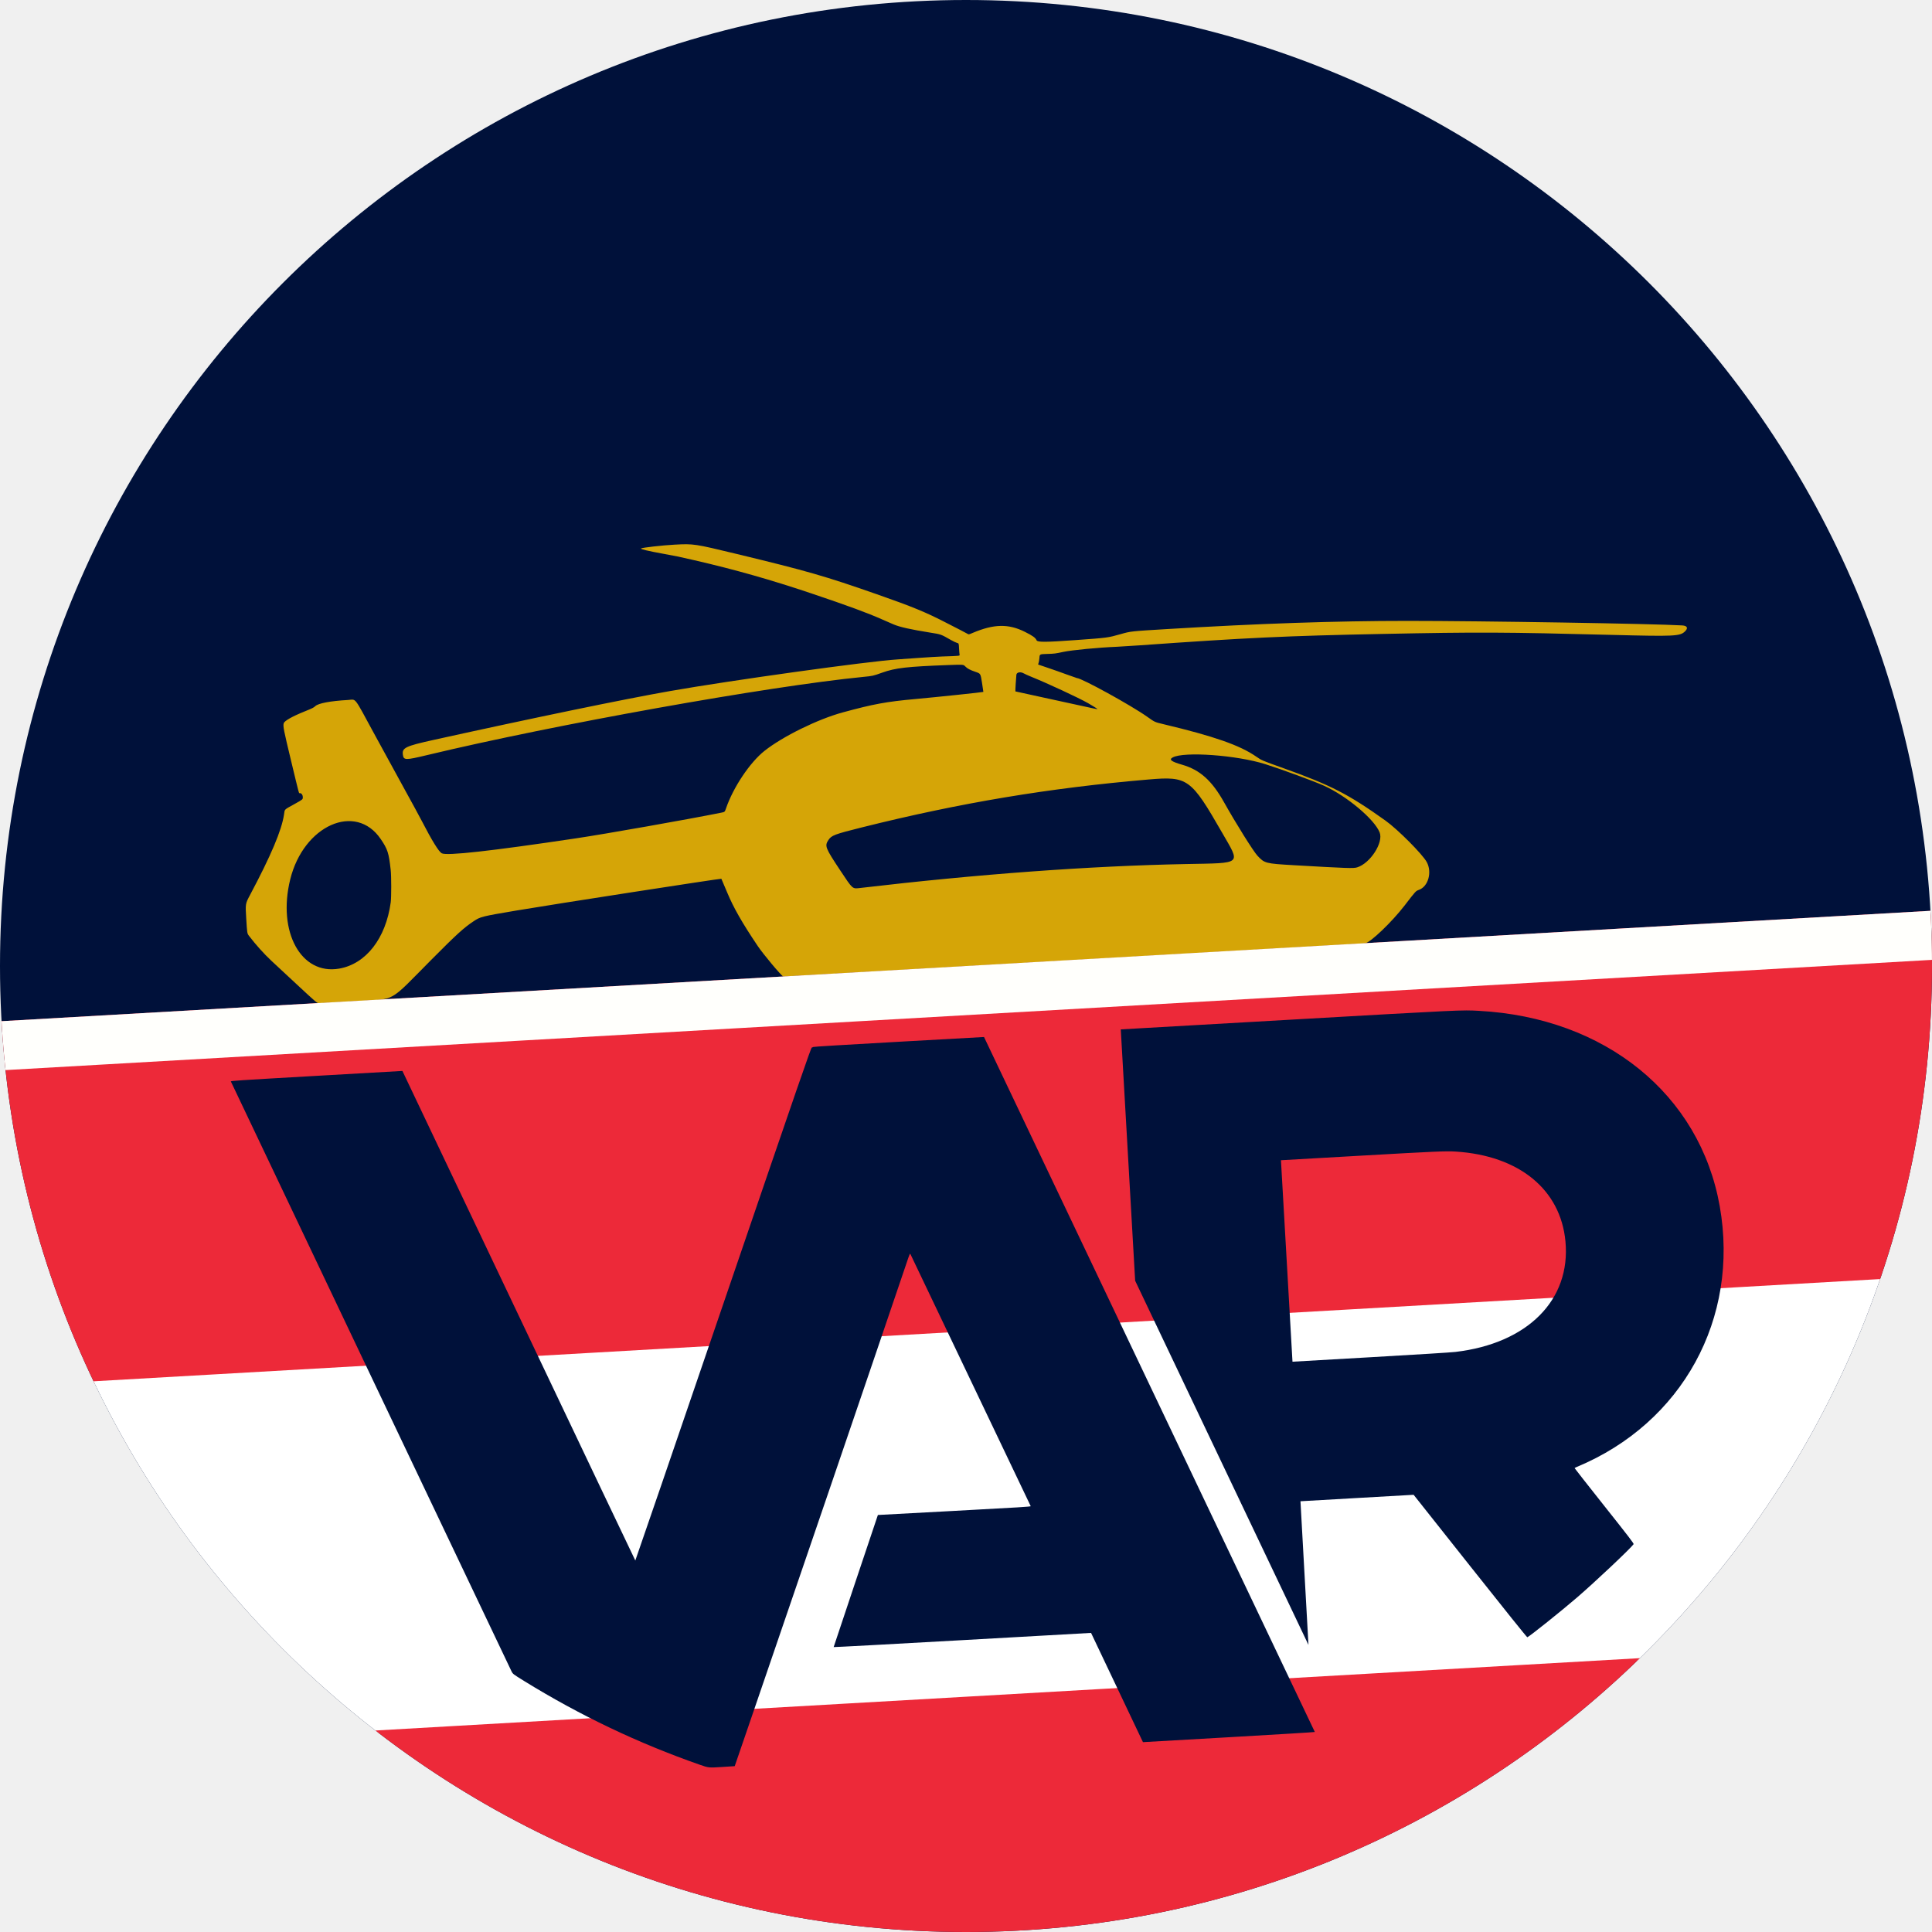
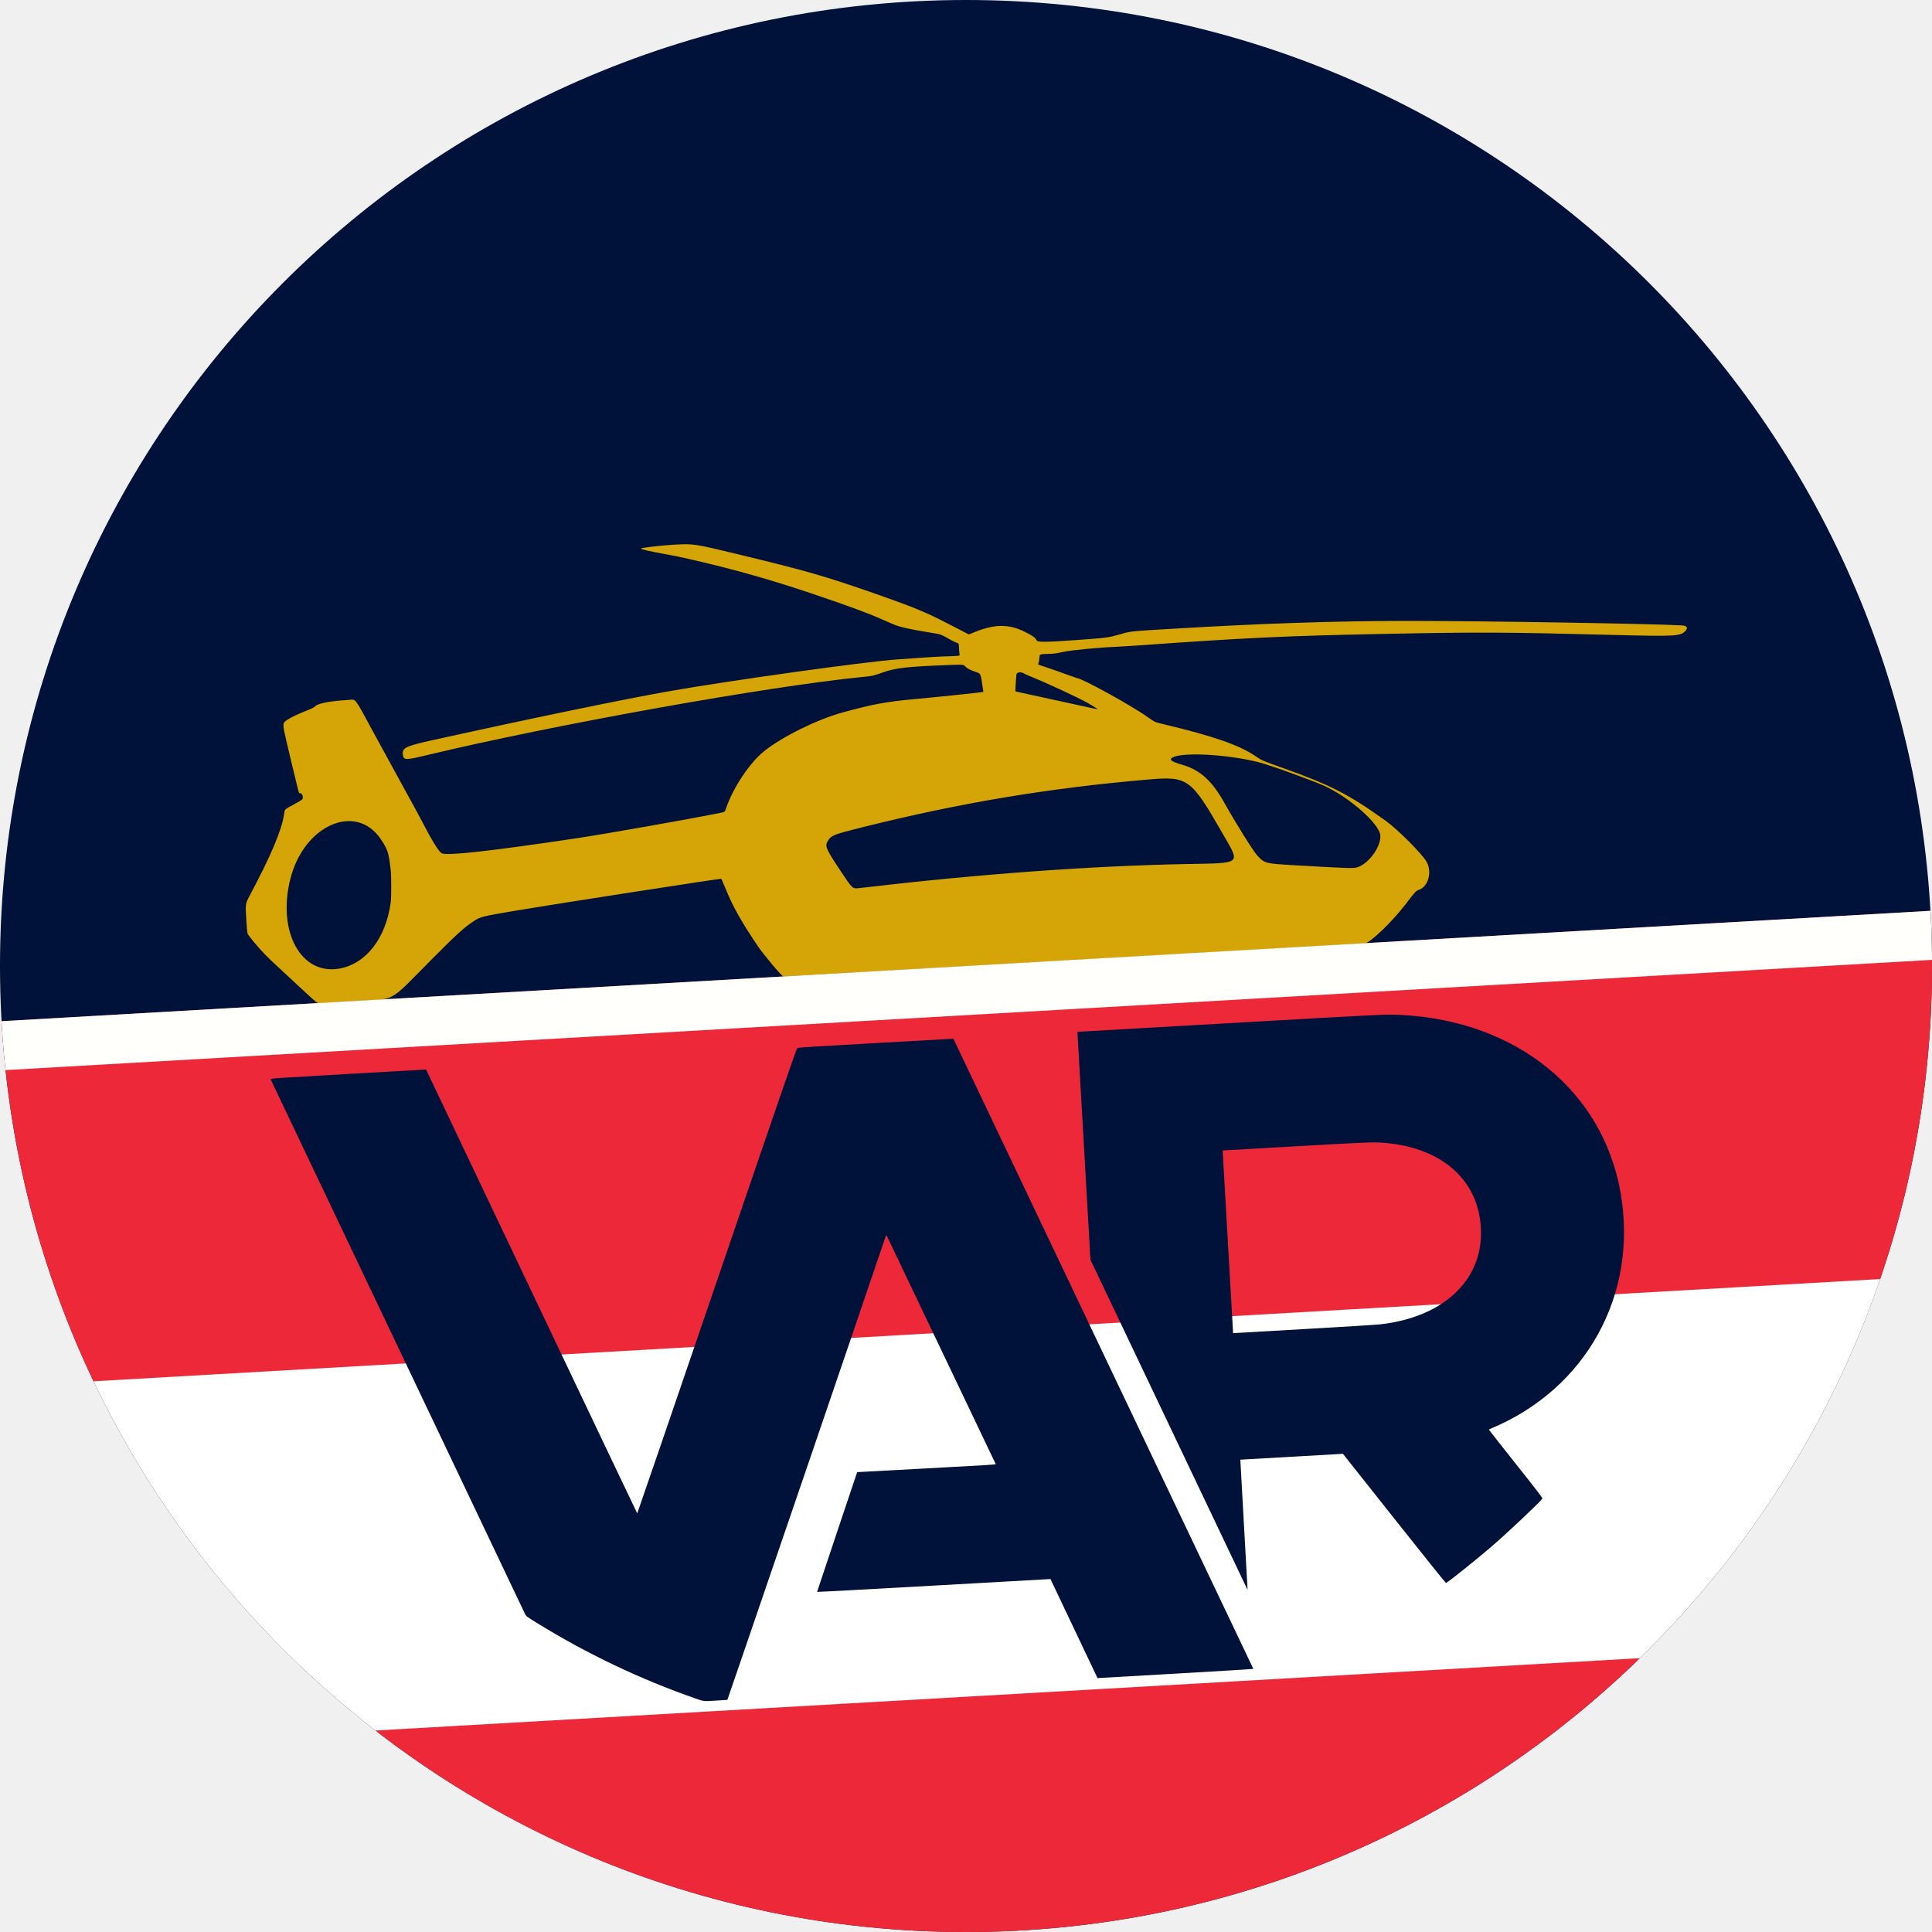
<svg xmlns="http://www.w3.org/2000/svg" viewBox="0 0 512 512" width="512" height="512">
  <defs>
    <clipPath id="e27">
      <circle cx="256" cy="256" r="256" />
    </clipPath>
  </defs>
  <g clip-path="url(#e27)">
    <circle cx="256" cy="256" r="256" fill="#00113A" />
    <defs>
      <clipPath id="f28">
        <rect x="-512" y="256" width="1536" height="1024" transform="rotate(-3.275 256 256)" />
      </clipPath>
    </defs>
    <g clip-path="url(#f28)">
      <g transform="rotate(-3.275 256 256)">
        <g transform="translate(0,256)">
          <rect x="-512" y="0.00" width="1536" height="97.27" fill="#ED2939" />
          <rect x="-512" y="96.67" width="1536" height="97.27" fill="#FFFFFF" />
          <rect x="-512" y="193.33" width="1536" height="97.27" fill="#ED2939" />
        </g>
      </g>
    </g>
    <g fill="#D5A507" transform="translate(65.00,144.25) scale(0.382)">
      <path d="M35.7 305.27C27.86 297.99 20 290.67 18.23 289.02C12.94 284.07 7.26 277.76 2.59 271.63C1.3 269.94 1.3 269.94 0.67 259.67C0.04 249.4 0.04 249.4 3.21 243.43C17.85 215.93 25.31 198.26 26.9 187.33C27.45 183.58 26.65 184.36 34.25 180.13C39.92 176.97 39.91 176.98 39.91 175.49C39.91 173.85 39.02 172.61 37.83 172.6C37.11 172.6 37.81 175.22 31.69 149.81C26.64 128.87 26.11 126.2 26.67 124.15C27.12 122.49 32.62 119.37 41.13 115.95C46.53 113.78 47.49 113.3 48.58 112.26C50.67 110.26 58.97 108.69 71.24 107.99C77.19 107.64 74.98 104.81 89.29 131.15C96.15 143.79 105.73 161.29 110.57 170.04C115.41 178.79 120.75 188.62 122.44 191.88C129.48 205.52 134.23 213.21 136.29 214.34C139.72 216.22 170.18 212.83 229.23 204.01C250.02 200.91 306.75 190.88 330.23 186.17C332.66 185.68 332.66 185.68 333.54 183.12C338.5 168.63 350.1 151.3 360.17 143.32C372.8 133.3 397.13 121.34 414.41 116.63C435.84 110.79 444.66 109.17 464.81 107.34C479.81 105.98 511.76 102.62 512.05 102.38C512.08 102.36 511.65 99.49 511.1 96.01C510.1 89.68 510.1 89.68 506.87 88.58C502.65 87.13 501 86.26 499.45 84.67C498.18 83.37 498.18 83.37 487.88 83.75C459.05 84.82 451.08 85.73 441.9 89.01C435.4 91.33 435.45 91.31 428.8 91.97C362.81 98.45 214.12 125.11 126.21 146.21C111.13 149.83 109.91 149.82 109.35 146.09C108.62 141.18 110.96 140.04 130.7 135.68C199.78 120.43 262.82 107.4 294.63 101.81C336.98 94.36 431.41 81.22 452.54 79.84C455.13 79.67 462.05 79.18 467.91 78.75C473.77 78.33 480.74 77.91 483.41 77.82C496.02 77.41 495.76 77.44 495.55 76.49C495.44 76.03 495.28 74.08 495.18 72.17C495.01 68.69 495.01 68.69 493.75 68.38C493.06 68.2 491.24 67.34 489.71 66.47C482.4 62.32 482.87 62.48 475.05 61.23C461.69 59.09 454.17 57.41 449.82 55.59C448.42 55 444.91 53.47 442.02 52.19C431.61 47.57 418.28 42.66 392.8 34.08C364.87 24.67 339.59 17.5 311.76 11.09C299.95 8.37 299.99 8.38 290.21 6.6C279.38 4.63 274.04 3.36 274.55 2.87C275.14 2.3 289.73 0.65 297.88 0.23C311.16 -0.46 311.55 -0.4 341.15 6.74C389.7 18.46 402.15 22.04 437.97 34.58C462.99 43.33 472.02 47.05 486.52 54.55C489.7 56.2 494.13 58.47 496.36 59.59C498.58 60.72 500.74 61.86 501.14 62.13C501.87 62.62 501.89 62.62 504.82 61.38C519.4 55.23 529.43 55.03 540.79 60.69C546.35 63.46 548.17 64.78 548.98 66.6C549.58 67.97 555.31 67.94 575.92 66.45C598.39 64.83 598.39 64.83 607.34 62.29C614.29 60.32 614.14 60.33 639.56 58.79C703.41 54.93 756.26 53.13 806.36 53.13C858.12 53.13 977.54 55.09 996.82 56.26C1000.43 56.48 1001.17 58.14 998.71 60.49C995.29 63.76 991.43 63.94 948.73 62.85C873.08 60.91 856.08 60.83 788.97 62.17C722.22 63.5 694.67 64.8 620.01 70.11C613.86 70.55 607 70.98 604.77 71.07C591.89 71.59 573.5 73.35 567.47 74.64C561.97 75.82 561.32 75.9 556.36 76.04C551.11 76.19 551.11 76.19 550.94 78.75C550.84 80.16 550.57 81.77 550.34 82.33C550.01 83.11 549.99 83.38 550.24 83.47C550.42 83.53 553.42 84.55 556.9 85.72C560.39 86.9 566.25 88.96 569.93 90.32C573.61 91.67 576.74 92.77 576.89 92.77C580.14 92.77 614.7 111.79 625.81 119.69C630.93 123.34 630.93 123.34 636.87 124.75C672.02 133.12 689.95 139.38 701.29 147.24C705.18 149.93 705.18 149.93 720.24 155.31C752.95 166.98 765.35 173.35 790.99 191.66C799.5 197.73 816.67 214.97 819.64 220.42C823.42 227.36 820.75 237.21 814.42 239.63C811.9 240.59 812.26 240.2 804.25 250.61C795.46 262.02 780.6 276.24 776.87 276.82C775.66 277 373.53 299.94 373.25 299.84C371.87 299.33 359.32 284.34 355.46 278.59C344.66 262.51 338.75 252.16 334.39 241.69C332.21 236.45 330.36 232.1 330.28 232.02C329.97 231.71 213.68 249.73 187.97 254.08C164.08 258.12 163.13 258.35 158.5 261.43C151.54 266.06 146.73 270.44 129.11 288.18C98.73 318.77 105.03 315.29 77.25 316.85C63.91 317.61 52.31 318.29 51.48 318.37C49.96 318.52 49.96 318.52 35.7 305.27ZM65.16 294.35C83.73 291.12 97.51 273.39 100.91 248.38C101.38 244.97 101.37 230.17 100.9 226C99.56 213.99 98.8 211.61 94.02 204.55C76.64 178.83 40.43 194.92 31.18 232.47C22.2 268.91 38.7 298.96 65.16 294.35ZM426.51 238.42C508.82 228.76 585.47 223.14 652.64 221.81C692.24 221.03 690.56 222.48 677.71 200.11C656.08 162.43 653.86 160.82 626.75 163.14C557.73 169.02 495.94 179.34 427.86 196.36C408.78 201.13 406.7 201.91 404.56 205.13C401.84 209.25 402.31 210.47 412.79 226.27C421.54 239.45 421.09 239.05 426.51 238.42ZM771.34 224.12C780.47 221.3 789.76 206.88 786.96 199.86C783.31 190.7 764.16 174.62 748.38 167.48C741.64 164.43 718.63 155.97 707.64 152.51C687.74 146.23 651.12 143.59 643.34 147.88C640.63 149.37 642.43 150.74 649.96 152.91C662.3 156.47 670.56 163.87 679.03 178.98C687.23 193.6 699.29 212.89 702.16 215.99C707.1 221.32 707.66 221.47 727.59 222.62C764.71 224.76 768.81 224.9 771.34 224.12ZM591.15 114.24C591.15 114.08 588 112.11 584.82 110.28C578.3 106.55 556.35 96.34 545.07 91.8C543.08 91 540.82 89.97 540.03 89.52C537.82 88.26 535.19 88.74 534.96 90.44C534.72 92.22 534.14 101.92 534.27 102.04C534.33 102.09 541.55 103.67 550.3 105.55C559.05 107.43 571.61 110.17 578.21 111.63C589.8 114.19 591.15 114.47 591.15 114.24Z" fill-rule="evenodd" />
    </g>
    <g transform="translate(256,256) rotate(-3.275)">
      <rect x="-614.4" y="0" width="1228.8" height="13" fill="#FFFFFC" />
    </g>
    <g transform="rotate(-3.275 256 256)">
      <defs>
        <clipPath id="wc29">
          <circle cx="256" cy="256" r="249.00" />
        </clipPath>
      </defs>
      <g clip-path="url(#wc29)">
-         <g fill="#00113A" transform="translate(59.73,275.00) scale(0.39253)">
+         <g fill="#00113A" transform="translate(70.26,275.00) scale(0.35591)">
          <path d="M289.74 479.69C249.1 462.82 211.02 441.92 174.82 416.64C167.25 411.34 167.25 411.34 166.37 409.23C162.93 400.93 0.18 1.51 0.07 1.11C-0.06 0.62 2.84 0.59 58.01 0.59L116.09 0.59L185.06 170.03C222.99 263.22 254.1 339.51 254.19 339.56C254.28 339.61 285.4 263.37 323.34 170.12C384.28 20.39 392.41 0.59 392.96 0.59C393.29 0.59 393.7 0.46 393.87 0.29C394.06 0.1 413.57 0.02 451.79 0.07L509.42 0.15L544.76 86.85C564.2 134.53 608.31 242.75 642.78 327.34C677.26 411.92 705.52 481.23 705.59 481.35C705.67 481.47 679.54 481.57 647.54 481.57L589.35 481.57L573.97 443.75L558.58 405.93L471.57 405.85C423.71 405.81 384.55 405.68 384.54 405.56C384.54 405.44 392.39 385.74 402 361.78L419.45 318.23L471.2 318.41C515.7 318.56 522.93 318.53 522.79 318.17C522.7 317.94 506.67 278.74 487.17 231.05C467.67 183.37 451.59 144.02 451.43 143.62C451.18 142.97 450.83 143.66 448.49 149.51C443.95 160.87 401.02 266.69 388.38 297.7C381.77 313.92 368.25 347.1 358.35 371.42C348.45 395.75 334.26 430.59 326.81 448.84L313.26 482.01L304.45 482.08C295.64 482.14 295.64 482.14 289.74 479.69ZM816.71 375.56L781.33 325.28L743.07 325.27L704.81 325.27L704.73 373.84L704.66 422.41L653.27 296.34L601.89 170.27L601.89 85.28L601.89 0.29L714.76 0.3C833.83 0.3 832.21 0.29 844 1.6C928.95 11.07 989.75 66.44 998.79 142.58C1007.87 219.03 965.21 287.28 892.44 312.78C891.58 313.08 890.89 313.43 890.89 313.56C890.89 313.69 899.25 325.68 909.48 340.21C925.33 362.72 928.01 366.68 927.69 367.07C925.15 370.14 900.18 391.1 887.5 400.82C876.27 409.42 854.38 424.97 852.46 425.7C852.24 425.79 838.37 406.35 816.71 375.56ZM814.95 230.6C864.01 227.69 894.92 200 893.44 160.28C892.13 125.15 865.53 100.73 822.91 95.56C816.39 94.77 809.35 94.67 758.26 94.67L704.81 94.66L704.81 162.78L704.81 230.91L757.37 230.9C789.22 230.9 811.91 230.78 814.95 230.6Z" fill-rule="evenodd" />
        </g>
      </g>
    </g>
  </g>
</svg>
